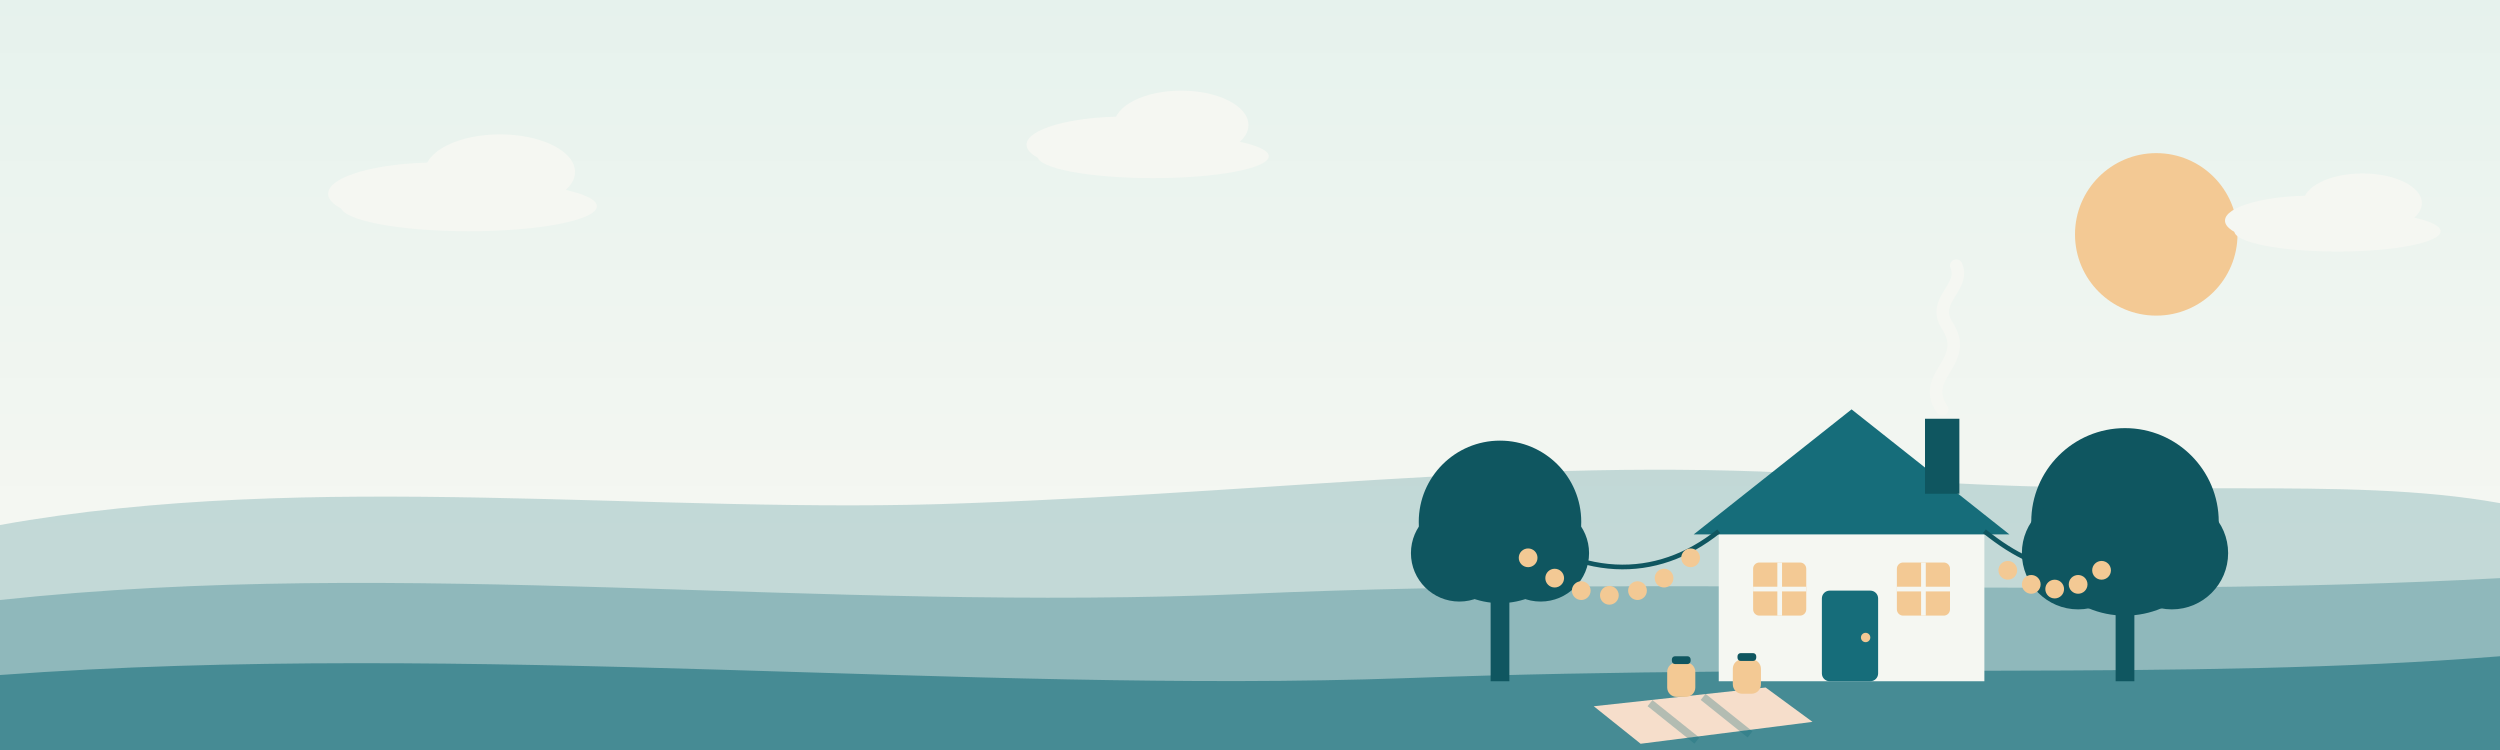
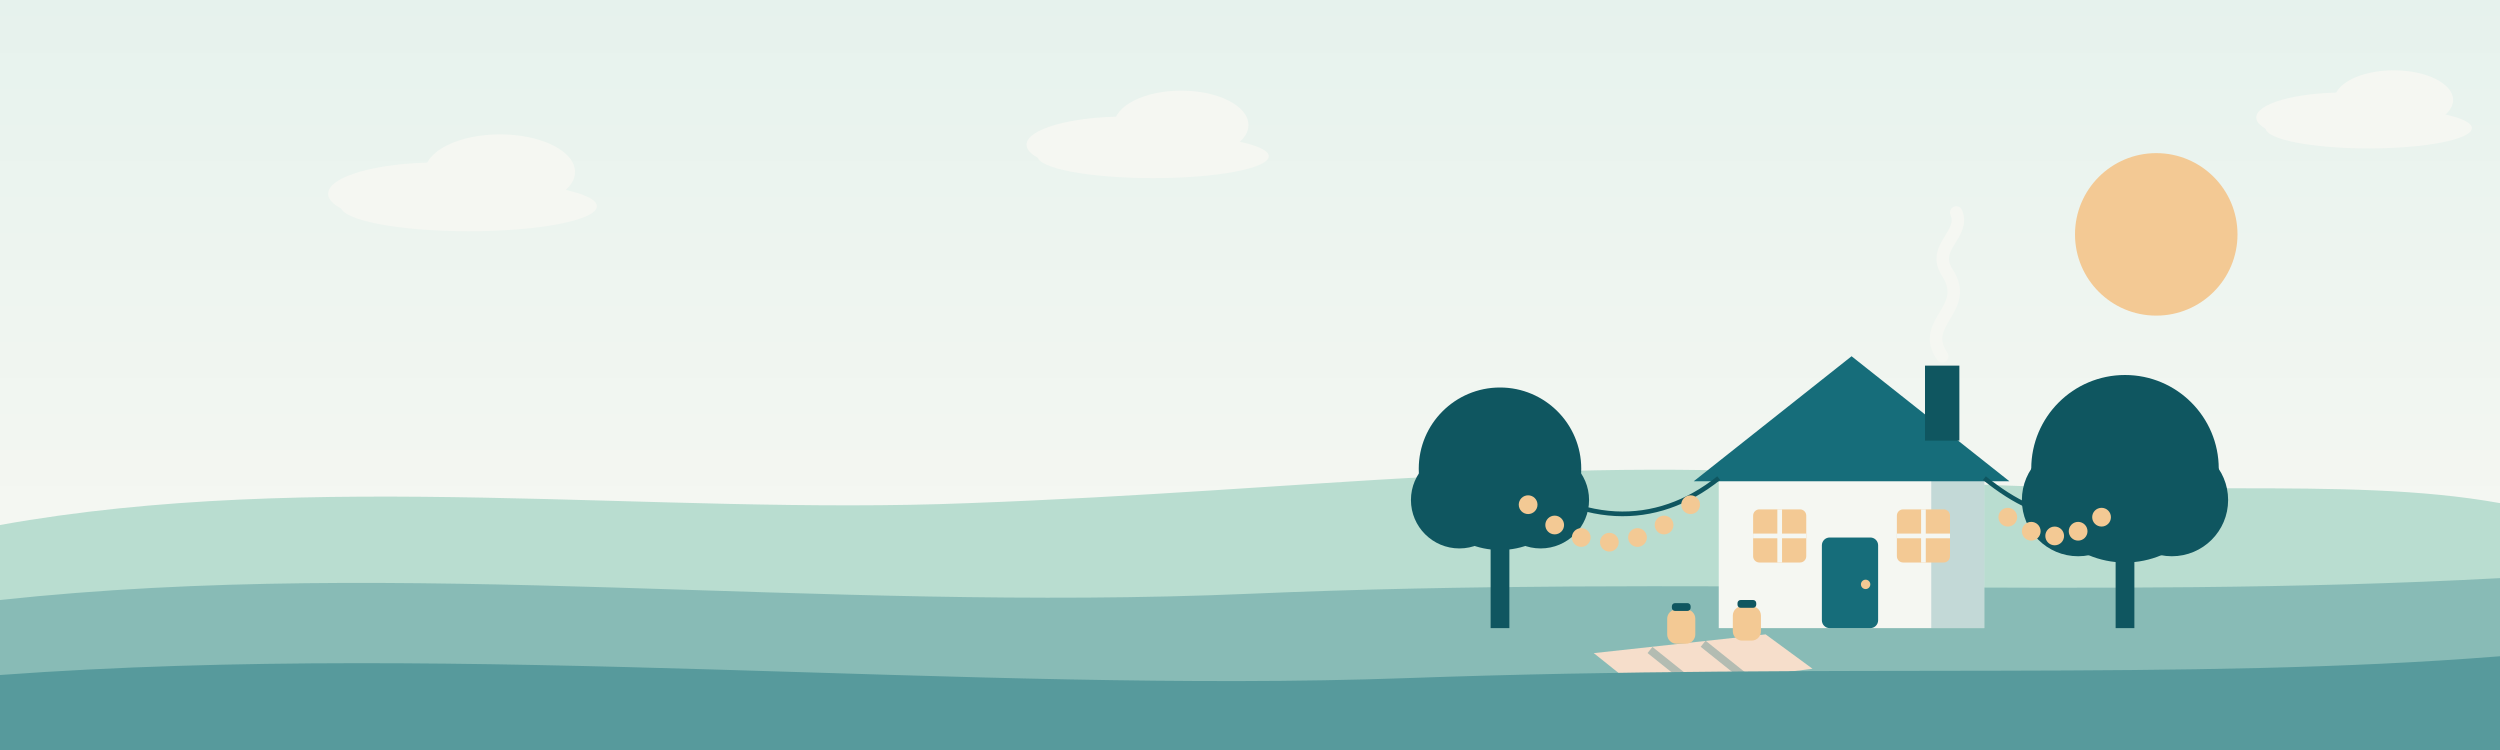
<svg xmlns="http://www.w3.org/2000/svg" viewBox="0 0 1600 480" preserveAspectRatio="xMidYMid slice">
  <defs>
    <linearGradient id="sky" x1="0" y1="0" x2="0" y2="1">
      <stop offset="0" stop-color="#E6F2ED" />
      <stop offset="0.72" stop-color="#F5F7F2" />
    </linearGradient>
  </defs>
  <rect width="1600" height="480" fill="url(#sky)" />
  <circle cx="1380" cy="150" r="52" fill="#F3C994" />
  <g fill="#F5F7F2">
    <ellipse cx="280" cy="124" rx="70" ry="20" />
    <ellipse cx="320" cy="110" rx="48" ry="24" />
    <ellipse cx="300" cy="132" rx="82" ry="16" />
  </g>
  <g fill="#F5F7F2">
    <ellipse cx="720" cy="92.6" rx="63" ry="18" />
    <ellipse cx="756" cy="80" rx="43" ry="22" />
    <ellipse cx="738" cy="100" rx="74" ry="14" />
  </g>
  <g fill="#F5F7F2">
-     <ellipse cx="1480" cy="141.2" rx="56" ry="16" />
-     <ellipse cx="1512" cy="130" rx="38" ry="19" />
-     <ellipse cx="1496" cy="148" rx="66" ry="13" />
+     <ellipse cx="1500" cy="75.2" rx="56" ry="16" />
+     <ellipse cx="1532" cy="64" rx="38" ry="19" />
+     <ellipse cx="1516" cy="82" rx="66" ry="13" />
  </g>
-   <path d="M0 336 C200 300 420 330 620 322 C840 314 1000 290 1200 306 C1380 320 1500 304 1600 322 L1600 480 L0 480Z" fill="#166D7A" fill-opacity="0.22" />
-   <path d="M0 384 C260 356 520 392 800 380 C1080 368 1340 384 1600 370 L1600 480 L0 480Z" fill="#166D7A" fill-opacity="0.3" />
-   <path d="M0 432 C300 410 620 444 900 434 C1180 424 1400 436 1600 420 L1600 480 L0 480Z" fill="#166D7A" fill-opacity="0.6" />
-   <rect x="954" y="360" width="12" height="76" fill="#0F5660" />
-   <circle cx="960" cy="334" r="52" fill="#0F5660" />
-   <circle cx="934" cy="354" r="31" fill="#0F5660" />
-   <circle cx="986" cy="354" r="31" fill="#0F5660" />
-   <rect x="1354" y="360" width="12" height="76" fill="#0F5660" />
-   <circle cx="1360" cy="334" r="60" fill="#0F5660" />
-   <circle cx="1330" cy="354" r="36" fill="#0F5660" />
-   <circle cx="1390" cy="354" r="36" fill="#0F5660" />
-   <rect x="1100" y="338" width="170" height="98" fill="#F5F7F2" />
-   <path d="M1084 342 L1185 262 L1286 342Z" fill="#166D7A" />
-   <rect x="1232" y="268" width="22" height="48" fill="#0F5660" />
-   <path d="M1243 262 C1228 240 1262 232 1246 208 C1236 192 1258 184 1252 170" fill="none" stroke="#F5F7F2" stroke-width="8" stroke-linecap="round" />
-   <rect x="1122" y="360" width="34" height="34" rx="4" fill="#F3C994" />
-   <rect x="1214" y="360" width="34" height="34" rx="4" fill="#F3C994" />
-   <rect x="1166" y="378" width="36" height="58" rx="5" fill="#166D7A" />
-   <circle cx="1194" cy="408" r="3" fill="#F3C994" />
-   <path d="M1139 360 V394 M1122 377 H1156 M1231 360 V394 M1214 377 H1248" stroke="#F5F7F2" stroke-width="3" />
-   <path d="M960 330 C1010 372 1060 372 1100 340 M1270 340 C1310 372 1340 372 1360 330" fill="none" stroke="#0F5660" stroke-width="3" />
-   <circle cx="978" cy="357" r="6" fill="#F3C994" />
-   <circle cx="995" cy="370" r="6" fill="#F3C994" />
-   <circle cx="1012" cy="378" r="6" fill="#F3C994" />
-   <circle cx="1030" cy="381" r="6" fill="#F3C994" />
-   <circle cx="1048" cy="378" r="6" fill="#F3C994" />
-   <circle cx="1065" cy="370" r="6" fill="#F3C994" />
-   <circle cx="1082" cy="357" r="6" fill="#F3C994" />
-   <circle cx="1285" cy="365" r="6" fill="#F3C994" />
-   <circle cx="1300" cy="374" r="6" fill="#F3C994" />
-   <circle cx="1315" cy="377" r="6" fill="#F3C994" />
-   <circle cx="1330" cy="374" r="6" fill="#F3C994" />
-   <circle cx="1345" cy="365" r="6" fill="#F3C994" />
-   <path d="M1020 452 L1130 440 L1160 462 L1050 476Z" fill="#F6DECB" />
-   <path d="M1056 450 L1086 474 M1090 446 L1120 470" stroke="#166D7A" stroke-opacity="0.3" stroke-width="5" />
-   <rect x="1067" y="424" width="18" height="22" rx="6" fill="#F3C994" />
-   <rect x="1070" y="420" width="12" height="5" rx="2" fill="#0F5660" />
-   <rect x="1109" y="422" width="18" height="22" rx="6" fill="#F3C994" />
-   <rect x="1112" y="418" width="12" height="5" rx="2" fill="#0F5660" />
+   <path d="M0 336 C200 300 420 330 620 322 C840 314 1000 290 1200 306 C1380 320 1500 304 1600 322 L1600 480 L0 480Z" fill="#B9DDD0" />
+   <path d="M0 384 C260 356 520 392 800 380 C1080 368 1340 384 1600 370 L1600 480 L0 480Z" fill="#88BBB6" />
+   <g transform="translate(0 -34)">
+     <rect x="954" y="360" width="12" height="76" fill="#0F5660" />
+     <circle cx="960" cy="334" r="52" fill="#0F5660" />
+     <circle cx="934" cy="354" r="31" fill="#0F5660" />
+     <circle cx="986" cy="354" r="31" fill="#0F5660" />
+     <rect x="1354" y="360" width="12" height="76" fill="#0F5660" />
+     <circle cx="1360" cy="334" r="60" fill="#0F5660" />
+     <circle cx="1330" cy="354" r="36" fill="#0F5660" />
+     <circle cx="1390" cy="354" r="36" fill="#0F5660" />
+     <rect x="1100" y="338" width="170" height="98" fill="#F5F7F2" />
+     <rect x="1236" y="338" width="34" height="98" fill="#166D7A" fill-opacity="0.22" />
+     <path d="M1084 342 L1185 262 L1286 342Z" fill="#166D7A" />
+     <rect x="1232" y="268" width="22" height="48" fill="#0F5660" />
+     <path d="M1243 262 C1228 240 1262 232 1246 208 C1236 192 1258 184 1252 170" fill="none" stroke="#F5F7F2" stroke-width="8" stroke-linecap="round" />
+     <rect x="1122" y="360" width="34" height="34" rx="4" fill="#F3C994" />
+     <rect x="1214" y="360" width="34" height="34" rx="4" fill="#F3C994" />
+     <rect x="1166" y="378" width="36" height="58" rx="5" fill="#166D7A" />
+     <circle cx="1194" cy="408" r="3" fill="#F3C994" />
+     <path d="M1139 360 V394 M1122 377 H1156 M1231 360 V394 M1214 377 H1248" stroke="#F5F7F2" stroke-width="3" />
+     <path d="M960 330 C1010 372 1060 372 1100 340 M1270 340 C1310 372 1340 372 1360 330" fill="none" stroke="#0F5660" stroke-width="3" />
+     <circle cx="978" cy="357" r="6" fill="#F3C994" />
+     <circle cx="995" cy="370" r="6" fill="#F3C994" />
+     <circle cx="1012" cy="378" r="6" fill="#F3C994" />
+     <circle cx="1030" cy="381" r="6" fill="#F3C994" />
+     <circle cx="1048" cy="378" r="6" fill="#F3C994" />
+     <circle cx="1065" cy="370" r="6" fill="#F3C994" />
+     <circle cx="1082" cy="357" r="6" fill="#F3C994" />
+     <circle cx="1285" cy="365" r="6" fill="#F3C994" />
+     <circle cx="1300" cy="374" r="6" fill="#F3C994" />
+     <circle cx="1315" cy="377" r="6" fill="#F3C994" />
+     <circle cx="1330" cy="374" r="6" fill="#F3C994" />
+     <circle cx="1345" cy="365" r="6" fill="#F3C994" />
+     <path d="M1020 452 L1130 440 L1160 462 L1050 476Z" fill="#F6DECB" />
+     <path d="M1056 450 L1086 474 M1090 446 L1120 470" stroke="#166D7A" stroke-opacity="0.3" stroke-width="5" />
+     <rect x="1067" y="424" width="18" height="22" rx="6" fill="#F3C994" />
+     <rect x="1070" y="420" width="12" height="5" rx="2" fill="#0F5660" />
+     <rect x="1109" y="422" width="18" height="22" rx="6" fill="#F3C994" />
+     <rect x="1112" y="418" width="12" height="5" rx="2" fill="#0F5660" />
+   </g>
+   <path d="M0 432 C300 410 620 444 900 434 C1180 424 1400 436 1600 420 L1600 480 L0 480Z" fill="#579A9C" />
</svg>
